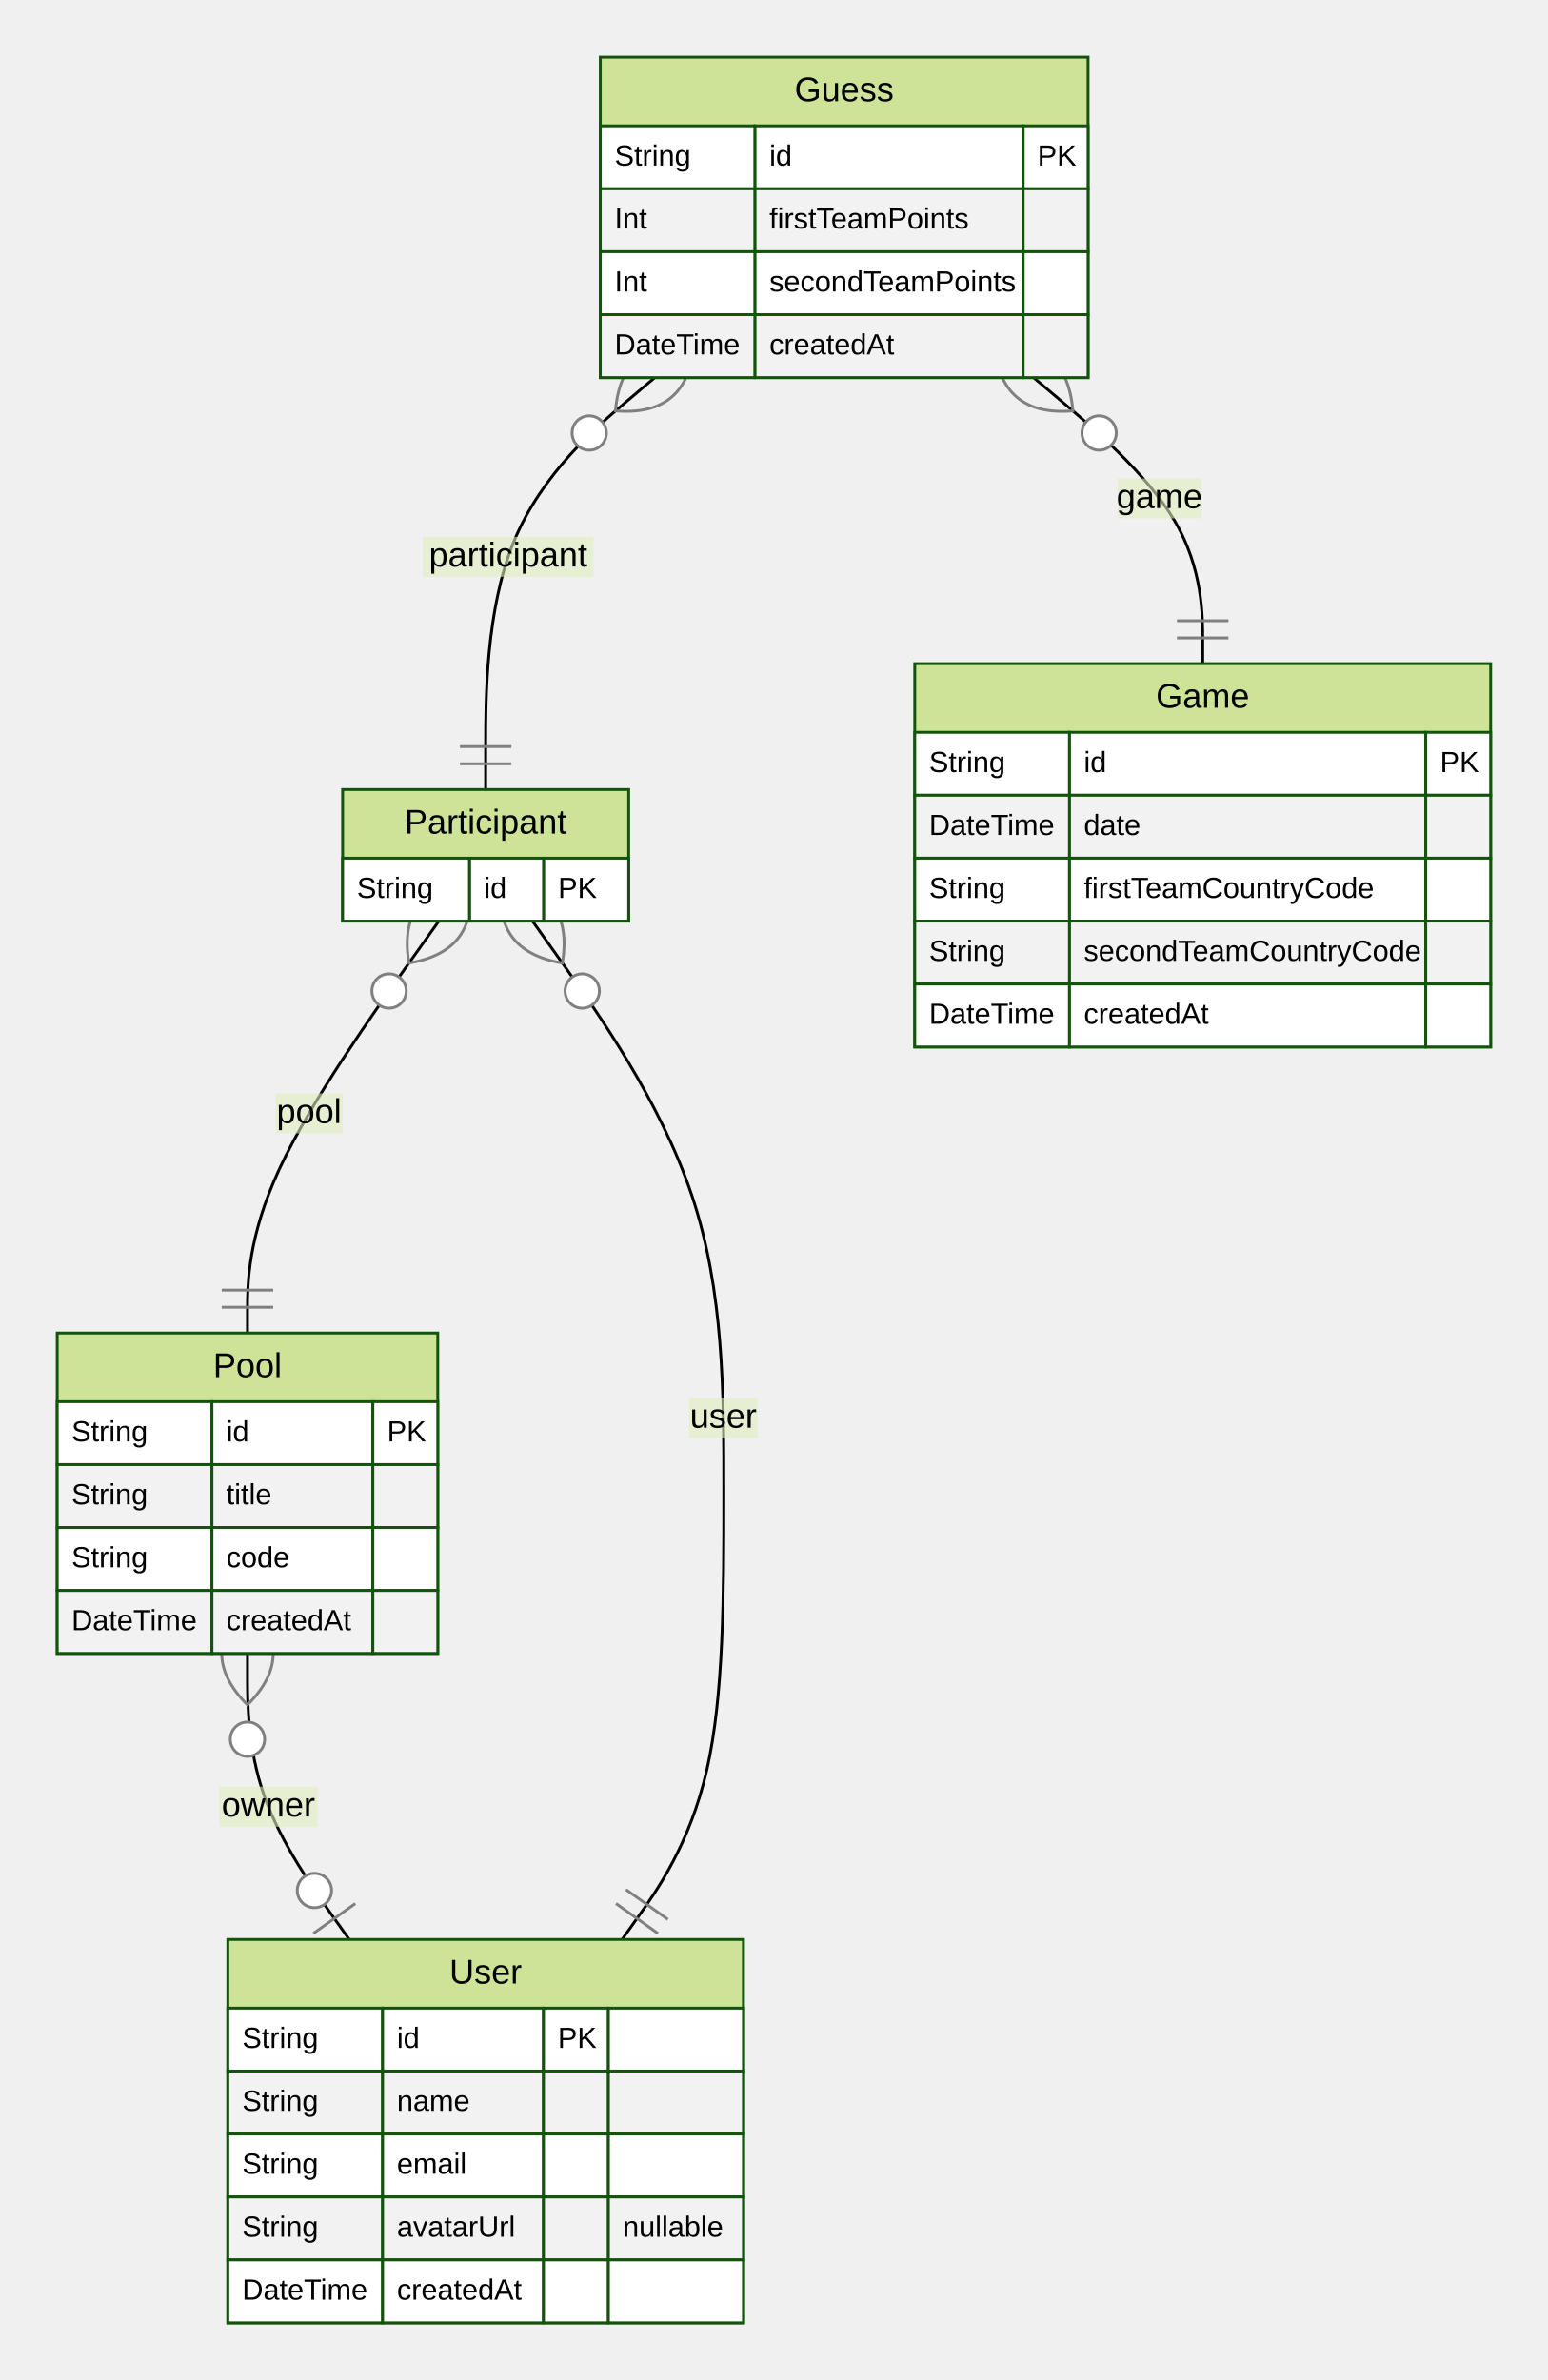
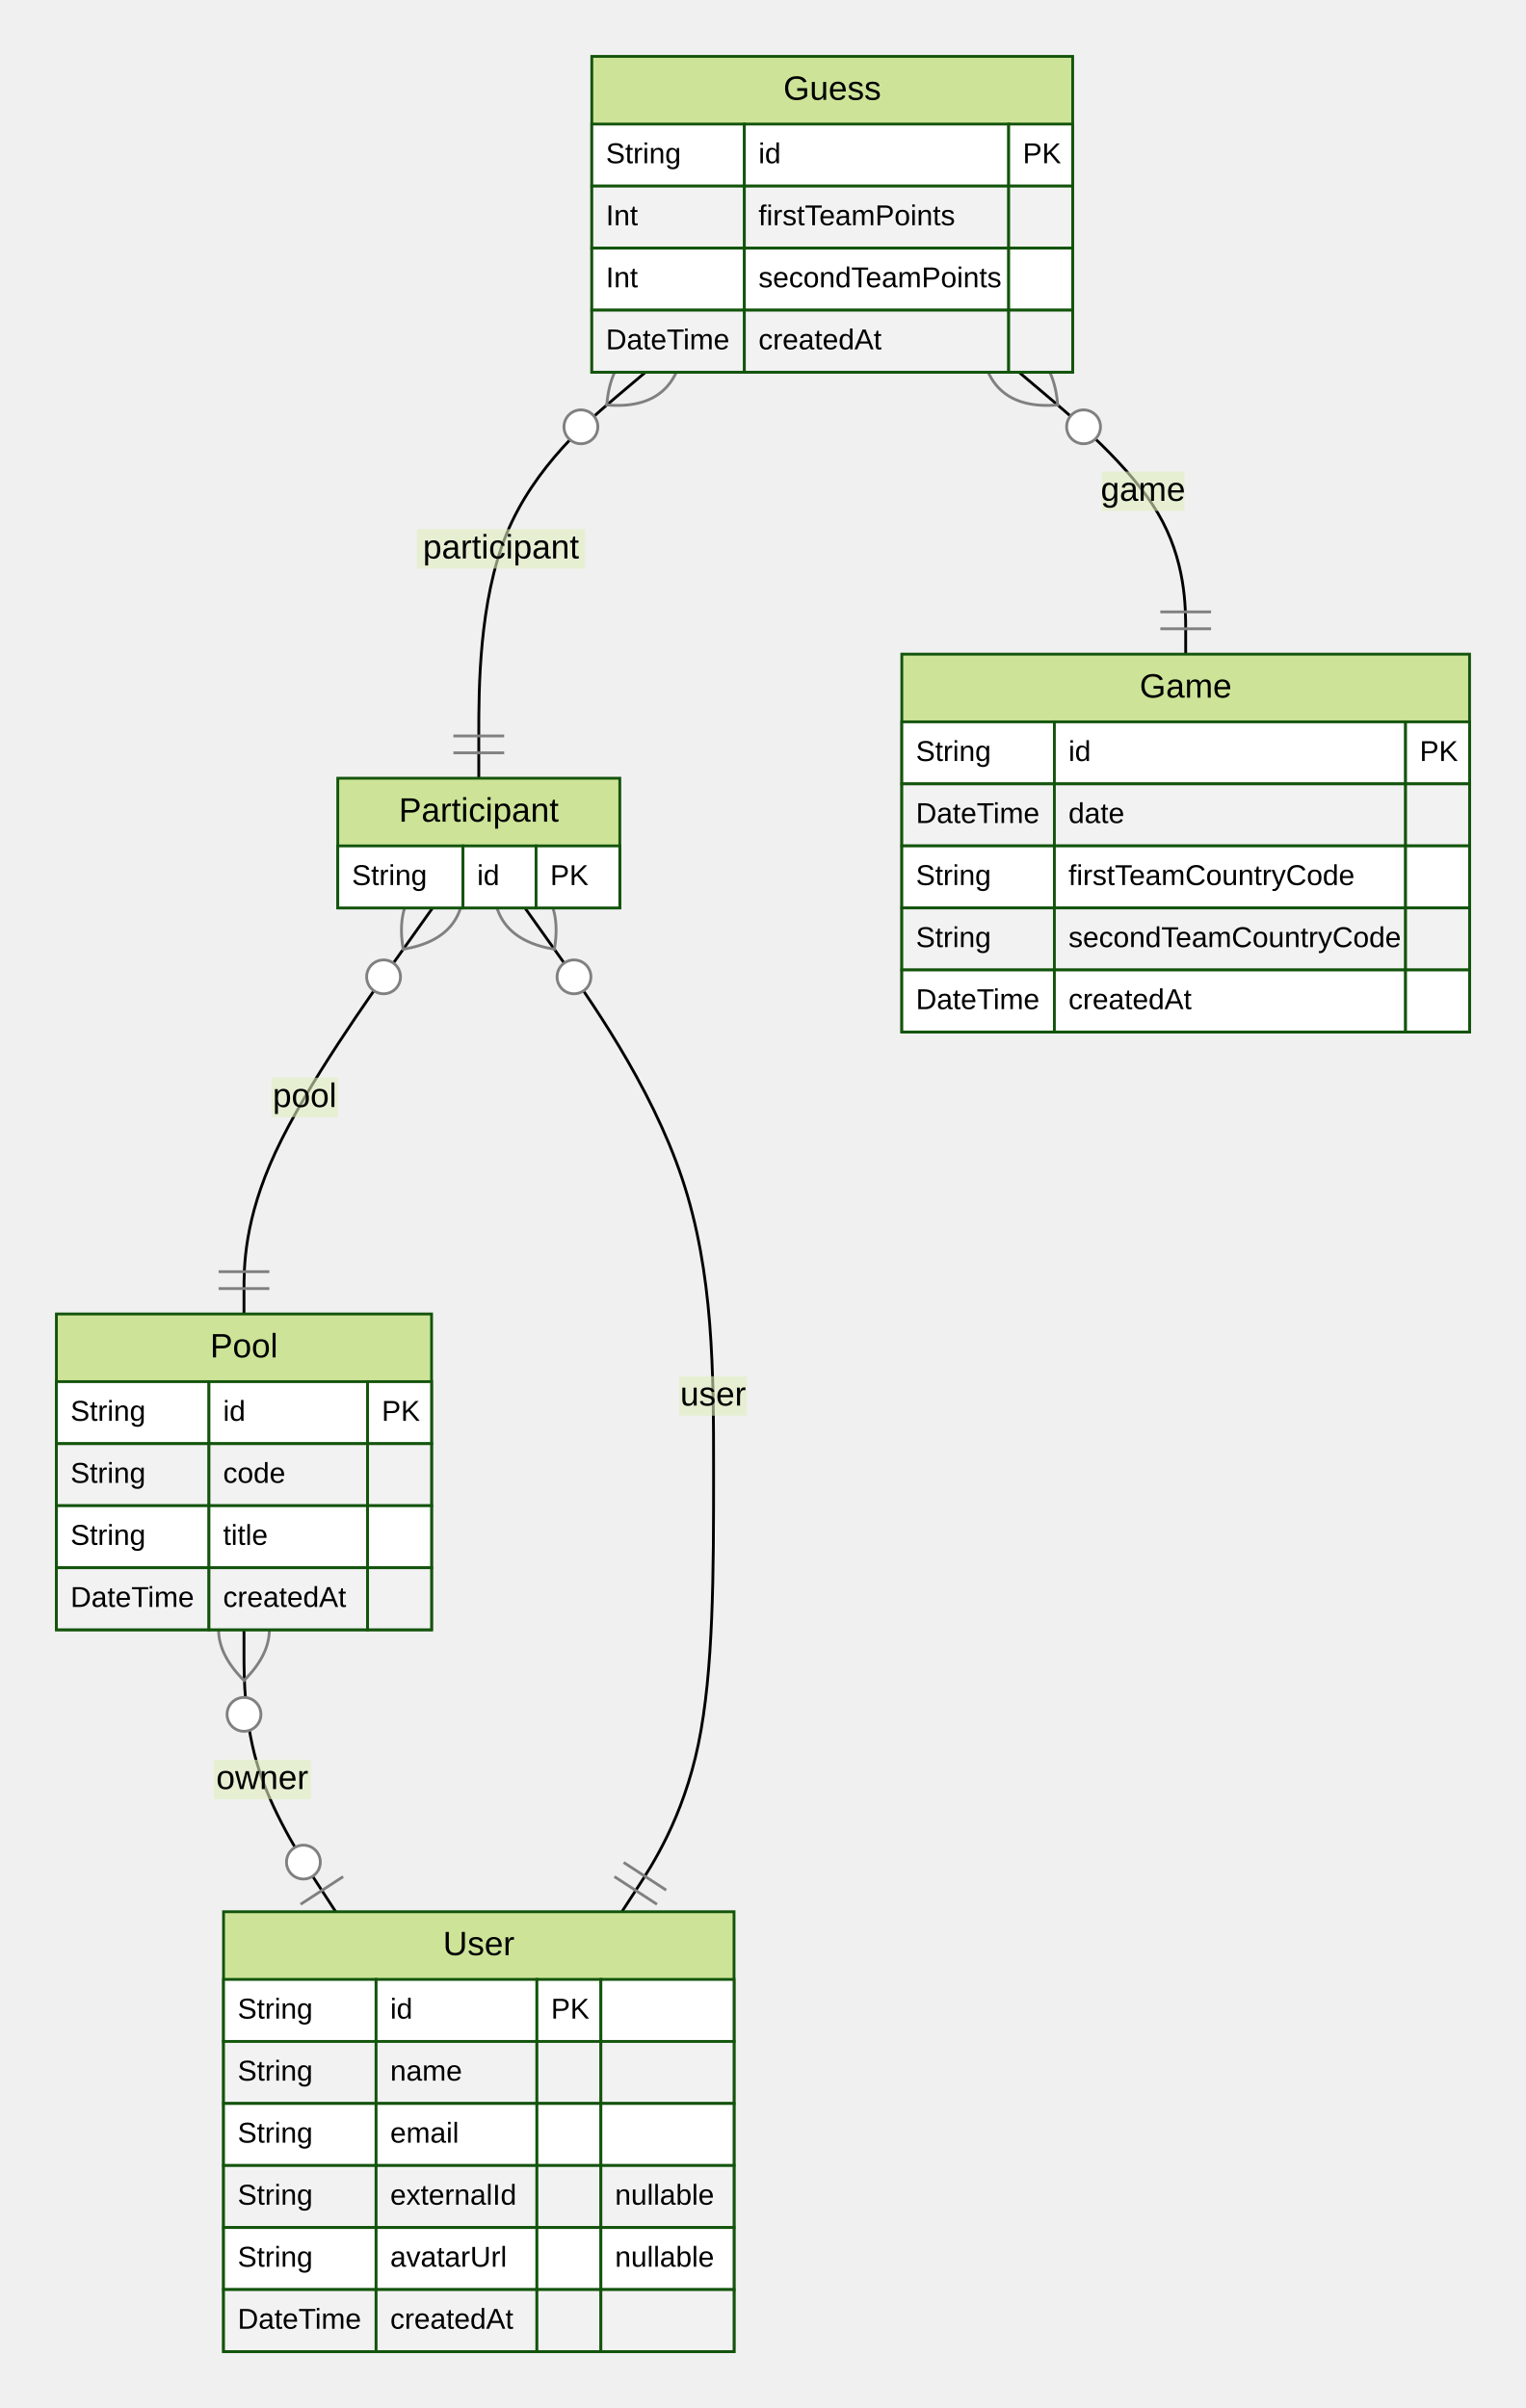
- <svg xmlns="http://www.w3.org/2000/svg" aria-labelledby="chart-title-mermaid-0 chart-desc-mermaid-0" role="img" viewBox="0 0 541.082 832" style="max-width: 541.082px; background-color: white;" width="100%" id="mermaid-0">
+ <svg xmlns="http://www.w3.org/2000/svg" aria-labelledby="chart-title-mermaid-0 chart-desc-mermaid-0" role="img" viewBox="0 0 541.082 854" style="max-width: 541.082px; background-color: white;" width="100%" id="mermaid-0">
  <style>#mermaid-0 {font-family:"trebuchet ms",verdana,arial,sans-serif;font-size:16px;fill:#000000;}#mermaid-0 .error-icon{fill:#552222;}#mermaid-0 .error-text{fill:#552222;stroke:#552222;}#mermaid-0 .edge-thickness-normal{stroke-width:2px;}#mermaid-0 .edge-thickness-thick{stroke-width:3.5px;}#mermaid-0 .edge-pattern-solid{stroke-dasharray:0;}#mermaid-0 .edge-pattern-dashed{stroke-dasharray:3;}#mermaid-0 .edge-pattern-dotted{stroke-dasharray:2;}#mermaid-0 .marker{fill:#000000;stroke:#000000;}#mermaid-0 .marker.cross{stroke:#000000;}#mermaid-0 svg{font-family:"trebuchet ms",verdana,arial,sans-serif;font-size:16px;}#mermaid-0 .entityBox{fill:#cde498;stroke:#13540c;}#mermaid-0 .attributeBoxOdd{fill:#ffffff;stroke:#13540c;}#mermaid-0 .attributeBoxEven{fill:#f2f2f2;stroke:#13540c;}#mermaid-0 .relationshipLabelBox{fill:hsl(78.158, 58.462%, 84.51%);opacity:0.7;background-color:hsl(78.158, 58.462%, 84.51%);}#mermaid-0 .relationshipLabelBox rect{opacity:0.5;}#mermaid-0 .relationshipLine{stroke:#000000;}#mermaid-0 :root{--mermaid-font-family:"trebuchet ms",verdana,arial,sans-serif;}</style>
  <g />
  <defs>
    <marker orient="auto" markerHeight="18" markerWidth="18" refY="9" refX="0" id="ONLY_ONE_START">
      <path d="M9,0 L9,18 M15,0 L15,18" fill="none" stroke="gray" />
    </marker>
  </defs>
  <defs>
    <marker orient="auto" markerHeight="18" markerWidth="18" refY="9" refX="18" id="ONLY_ONE_END">
      <path d="M3,0 L3,18 M9,0 L9,18" fill="none" stroke="gray" />
    </marker>
  </defs>
  <defs>
    <marker orient="auto" markerHeight="18" markerWidth="30" refY="9" refX="0" id="ZERO_OR_ONE_START">
      <circle r="6" cy="9" cx="21" fill="white" stroke="gray" />
      <path d="M9,0 L9,18" fill="none" stroke="gray" />
    </marker>
  </defs>
  <defs>
    <marker orient="auto" markerHeight="18" markerWidth="30" refY="9" refX="30" id="ZERO_OR_ONE_END">
      <circle r="6" cy="9" cx="9" fill="white" stroke="gray" />
      <path d="M21,0 L21,18" fill="none" stroke="gray" />
    </marker>
  </defs>
  <defs>
    <marker orient="auto" markerHeight="36" markerWidth="45" refY="18" refX="18" id="ONE_OR_MORE_START">
      <path d="M0,18 Q 18,0 36,18 Q 18,36 0,18 M42,9 L42,27" fill="none" stroke="gray" />
    </marker>
  </defs>
  <defs>
    <marker orient="auto" markerHeight="36" markerWidth="45" refY="18" refX="27" id="ONE_OR_MORE_END">
      <path d="M3,9 L3,27 M9,18 Q27,0 45,18 Q27,36 9,18" fill="none" stroke="gray" />
    </marker>
  </defs>
  <defs>
    <marker orient="auto" markerHeight="36" markerWidth="57" refY="18" refX="18" id="ZERO_OR_MORE_START">
      <circle r="6" cy="18" cx="48" fill="white" stroke="gray" />
      <path d="M0,18 Q18,0 36,18 Q18,36 0,18" fill="none" stroke="gray" />
    </marker>
  </defs>
  <defs>
    <marker orient="auto" markerHeight="36" markerWidth="57" refY="18" refX="39" id="ZERO_OR_MORE_END">
      <circle r="6" cy="18" cx="9" fill="white" stroke="gray" />
      <path d="M21,18 Q39,0 57,18 Q39,36 21,18" fill="none" stroke="gray" />
    </marker>
  </defs>
-   <path marker-start="url(#ZERO_OR_MORE_START)" marker-end="url(#ZERO_OR_ONE_END)" fill="none" stroke="gray" d="M86.513,578L86.513,586.333C86.513,594.667,86.513,611.333,92.443,628C98.373,644.667,110.233,661.333,116.163,669.667L122.093,678" class="er relationshipLine" />
-   <path marker-start="url(#ZERO_OR_MORE_START)" marker-end="url(#ONLY_ONE_END)" fill="none" stroke="gray" d="M186.137,322L197.285,337.667C208.433,353.333,230.73,384.667,241.878,418C253.026,451.333,253.026,486.667,253.026,522C253.026,557.333,253.026,592.667,247.096,618.667C241.167,644.667,229.307,661.333,223.377,669.667L217.447,678" class="er relationshipLine" />
+   <path marker-start="url(#ZERO_OR_MORE_START)" marker-end="url(#ZERO_OR_ONE_END)" fill="none" stroke="gray" d="M86.513,578L86.513,586.333C86.513,594.667,86.513,611.333,91.934,628C97.354,644.667,108.195,661.333,113.615,669.667L119.035,678" class="er relationshipLine" />
+   <path marker-start="url(#ZERO_OR_MORE_START)" marker-end="url(#ONLY_ONE_END)" fill="none" stroke="gray" d="M186.137,322L197.285,337.667C208.433,353.333,230.73,384.667,241.878,418C253.026,451.333,253.026,486.667,253.026,522C253.026,557.333,253.026,592.667,247.606,618.667C242.186,644.667,231.345,661.333,225.925,669.667L220.504,678" class="er relationshipLine" />
  <path marker-start="url(#ZERO_OR_MORE_START)" marker-end="url(#ONLY_ONE_END)" fill="none" stroke="gray" d="M153.403,322L142.255,337.667C131.106,353.333,108.81,384.667,97.662,408.667C86.513,432.667,86.513,449.333,86.513,457.667L86.513,466" class="er relationshipLine" />
  <path marker-start="url(#ZERO_OR_MORE_START)" marker-end="url(#ONLY_ONE_END)" fill="none" stroke="gray" d="M228.887,132L219.034,140.333C209.181,148.667,189.476,165.333,179.623,189.333C169.77,213.333,169.77,244.667,169.77,260.333L169.77,276" class="er relationshipLine" />
  <path marker-start="url(#ZERO_OR_MORE_START)" marker-end="url(#ONLY_ONE_END)" fill="none" stroke="gray" d="M361.309,132L371.162,140.333C381.015,148.667,400.72,165.333,410.573,182C420.426,198.667,420.426,215.333,420.426,223.667L420.426,232" class="er relationshipLine" />
  <g transform="translate(20,466 )" id="Pool">
    <rect height="112" width="133.026" y="0" x="0" stroke="gray" fill-opacity="100%" fill="honeydew" class="er entityBox" />
    <text transform="translate(66.51321,12)" style="font-family: &quot;trebuchet ms&quot;, verdana, arial, sans-serif;; font-size: 12px" text-anchor="middle" dominant-baseline="middle" y="0" x="0" id="entity-Pool" class="er entityLabel">Pool</text>
    <rect height="22" width="54.096" y="24" x="0" stroke="gray" fill-opacity="100%" fill="honeydew" class="er attributeBoxOdd" />
    <text transform="translate(5,35)" style="font-family: &quot;trebuchet ms&quot;, verdana, arial, sans-serif;; font-size: 10.2px" text-anchor="left" dominant-baseline="middle" y="0" x="0" id="entity-Pool-attr-1-type" class="er entityLabel">String</text>
    <rect height="22" width="56.243" y="24" x="54.096" stroke="gray" fill-opacity="100%" fill="honeydew" class="er attributeBoxOdd" />
    <text transform="translate(59.09555,35)" style="font-family: &quot;trebuchet ms&quot;, verdana, arial, sans-serif;; font-size: 10.2px" text-anchor="left" dominant-baseline="middle" y="0" x="0" id="entity-Pool-attr-1-name" class="er entityLabel">id</text>
    <rect height="22" width="22.688" y="24" x="110.339" stroke="gray" fill-opacity="100%" fill="honeydew" class="er attributeBoxOdd" />
    <text transform="translate(115.3387,35)" style="font-family: &quot;trebuchet ms&quot;, verdana, arial, sans-serif;; font-size: 10.2px" text-anchor="left" dominant-baseline="middle" y="0" x="0" id="entity-Pool-attr-1-key" class="er entityLabel">PK</text>
    <rect height="22" width="54.096" y="46" x="0" stroke="gray" fill-opacity="100%" fill="honeydew" class="er attributeBoxEven" />
    <text transform="translate(5,57)" style="font-family: &quot;trebuchet ms&quot;, verdana, arial, sans-serif;; font-size: 10.2px" text-anchor="left" dominant-baseline="middle" y="0" x="0" id="entity-Pool-attr-2-type" class="er entityLabel">String</text>
    <rect height="22" width="56.243" y="46" x="54.096" stroke="gray" fill-opacity="100%" fill="honeydew" class="er attributeBoxEven" />
-     <text transform="translate(59.09555,57)" style="font-family: &quot;trebuchet ms&quot;, verdana, arial, sans-serif;; font-size: 10.2px" text-anchor="left" dominant-baseline="middle" y="0" x="0" id="entity-Pool-attr-2-name" class="er entityLabel">title</text>
+     <text transform="translate(59.09555,57)" style="font-family: &quot;trebuchet ms&quot;, verdana, arial, sans-serif;; font-size: 10.2px" text-anchor="left" dominant-baseline="middle" y="0" x="0" id="entity-Pool-attr-2-name" class="er entityLabel">code</text>
    <rect height="22" width="22.688" y="46" x="110.339" stroke="gray" fill-opacity="100%" fill="honeydew" class="er attributeBoxEven" />
    <text transform="translate(115.3387,57)" style="font-family: &quot;trebuchet ms&quot;, verdana, arial, sans-serif;; font-size: 10.2px" text-anchor="left" dominant-baseline="middle" y="0" x="0" id="entity-Pool-attr-2-key" class="er entityLabel" />
    <rect height="22" width="54.096" y="68" x="0" stroke="gray" fill-opacity="100%" fill="honeydew" class="er attributeBoxOdd" />
    <text transform="translate(5,79)" style="font-family: &quot;trebuchet ms&quot;, verdana, arial, sans-serif;; font-size: 10.2px" text-anchor="left" dominant-baseline="middle" y="0" x="0" id="entity-Pool-attr-3-type" class="er entityLabel">String</text>
    <rect height="22" width="56.243" y="68" x="54.096" stroke="gray" fill-opacity="100%" fill="honeydew" class="er attributeBoxOdd" />
-     <text transform="translate(59.09555,79)" style="font-family: &quot;trebuchet ms&quot;, verdana, arial, sans-serif;; font-size: 10.2px" text-anchor="left" dominant-baseline="middle" y="0" x="0" id="entity-Pool-attr-3-name" class="er entityLabel">code</text>
+     <text transform="translate(59.09555,79)" style="font-family: &quot;trebuchet ms&quot;, verdana, arial, sans-serif;; font-size: 10.2px" text-anchor="left" dominant-baseline="middle" y="0" x="0" id="entity-Pool-attr-3-name" class="er entityLabel">title</text>
    <rect height="22" width="22.688" y="68" x="110.339" stroke="gray" fill-opacity="100%" fill="honeydew" class="er attributeBoxOdd" />
    <text transform="translate(115.3387,79)" style="font-family: &quot;trebuchet ms&quot;, verdana, arial, sans-serif;; font-size: 10.2px" text-anchor="left" dominant-baseline="middle" y="0" x="0" id="entity-Pool-attr-3-key" class="er entityLabel" />
    <rect height="22" width="54.096" y="90" x="0" stroke="gray" fill-opacity="100%" fill="honeydew" class="er attributeBoxEven" />
    <text transform="translate(5,101)" style="font-family: &quot;trebuchet ms&quot;, verdana, arial, sans-serif;; font-size: 10.2px" text-anchor="left" dominant-baseline="middle" y="0" x="0" id="entity-Pool-attr-4-type" class="er entityLabel">DateTime</text>
    <rect height="22" width="56.243" y="90" x="54.096" stroke="gray" fill-opacity="100%" fill="honeydew" class="er attributeBoxEven" />
    <text transform="translate(59.09555,101)" style="font-family: &quot;trebuchet ms&quot;, verdana, arial, sans-serif;; font-size: 10.2px" text-anchor="left" dominant-baseline="middle" y="0" x="0" id="entity-Pool-attr-4-name" class="er entityLabel">createdAt</text>
    <rect height="22" width="22.688" y="90" x="110.339" stroke="gray" fill-opacity="100%" fill="honeydew" class="er attributeBoxEven" />
    <text transform="translate(115.3387,101)" style="font-family: &quot;trebuchet ms&quot;, verdana, arial, sans-serif;; font-size: 10.2px" text-anchor="left" dominant-baseline="middle" y="0" x="0" id="entity-Pool-attr-4-key" class="er entityLabel" />
  </g>
  <g transform="translate(119.7698,276 )" id="Participant">
    <rect height="46" width="100" y="0" x="0" stroke="gray" fill-opacity="100%" fill="honeydew" class="er entityBox" />
    <text transform="translate(50,12)" style="font-family: &quot;trebuchet ms&quot;, verdana, arial, sans-serif;; font-size: 12px" text-anchor="middle" dominant-baseline="middle" y="0" x="0" id="entity-Participant" class="er entityLabel">Participant</text>
    <rect height="22" width="44.399" y="24" x="0" stroke="gray" fill-opacity="100%" fill="honeydew" class="er attributeBoxOdd" />
    <text transform="translate(5,35)" style="font-family: &quot;trebuchet ms&quot;, verdana, arial, sans-serif;; font-size: 10.2px" text-anchor="left" dominant-baseline="middle" y="0" x="0" id="entity-Participant-attr-1-type" class="er entityLabel">String</text>
    <rect height="22" width="25.911" y="24" x="44.399" stroke="gray" fill-opacity="100%" fill="honeydew" class="er attributeBoxOdd" />
    <text transform="translate(49.39862,35)" style="font-family: &quot;trebuchet ms&quot;, verdana, arial, sans-serif;; font-size: 10.2px" text-anchor="left" dominant-baseline="middle" y="0" x="0" id="entity-Participant-attr-1-name" class="er entityLabel">id</text>
    <rect height="22" width="29.69" y="24" x="70.31" stroke="gray" fill-opacity="100%" fill="honeydew" class="er attributeBoxOdd" />
    <text transform="translate(75.30976,35)" style="font-family: &quot;trebuchet ms&quot;, verdana, arial, sans-serif;; font-size: 10.2px" text-anchor="left" dominant-baseline="middle" y="0" x="0" id="entity-Participant-attr-1-key" class="er entityLabel">PK</text>
  </g>
-   <g transform="translate(79.65034,678 )" id="User">
-     <rect height="134" width="180.239" y="0" x="0" stroke="gray" fill-opacity="100%" fill="honeydew" class="er entityBox" />
-     <text transform="translate(90.11948,12)" style="font-family: &quot;trebuchet ms&quot;, verdana, arial, sans-serif;; font-size: 12px" text-anchor="middle" dominant-baseline="middle" y="0" x="0" id="entity-User" class="er entityLabel">User</text>
+   <g transform="translate(79.25991,678 )" id="User">
+     <rect height="156" width="181.02" y="0" x="0" stroke="gray" fill-opacity="100%" fill="honeydew" class="er entityBox" />
+     <text transform="translate(90.50991,12)" style="font-family: &quot;trebuchet ms&quot;, verdana, arial, sans-serif;; font-size: 12px" text-anchor="middle" dominant-baseline="middle" y="0" x="0" id="entity-User" class="er entityLabel">User</text>
    <rect height="22" width="54.096" y="24" x="0" stroke="gray" fill-opacity="100%" fill="honeydew" class="er attributeBoxOdd" />
    <text transform="translate(5,35)" style="font-family: &quot;trebuchet ms&quot;, verdana, arial, sans-serif;; font-size: 10.2px" text-anchor="left" dominant-baseline="middle" y="0" x="0" id="entity-User-attr-1-type" class="er entityLabel">String</text>
-     <rect height="22" width="56.243" y="24" x="54.096" stroke="gray" fill-opacity="100%" fill="honeydew" class="er attributeBoxOdd" />
+     <rect height="22" width="57.024" y="24" x="54.096" stroke="gray" fill-opacity="100%" fill="honeydew" class="er attributeBoxOdd" />
    <text transform="translate(59.09555,35)" style="font-family: &quot;trebuchet ms&quot;, verdana, arial, sans-serif;; font-size: 10.2px" text-anchor="left" dominant-baseline="middle" y="0" x="0" id="entity-User-attr-1-name" class="er entityLabel">id</text>
-     <rect height="22" width="22.688" y="24" x="110.339" stroke="gray" fill-opacity="100%" fill="honeydew" class="er attributeBoxOdd" />
-     <text transform="translate(115.3387,35)" style="font-family: &quot;trebuchet ms&quot;, verdana, arial, sans-serif;; font-size: 10.2px" text-anchor="left" dominant-baseline="middle" y="0" x="0" id="entity-User-attr-1-key" class="er entityLabel">PK</text>
-     <rect height="22" width="47.213" y="24" x="133.026" stroke="gray" fill-opacity="100%" fill="honeydew" class="er attributeBoxOdd" />
-     <text transform="translate(138.0264,35)" style="font-family: &quot;trebuchet ms&quot;, verdana, arial, sans-serif;; font-size: 10.2px" text-anchor="left" dominant-baseline="middle" y="0" x="0" id="entity-User-attr-1-comment" class="er entityLabel" />
+     <rect height="22" width="22.688" y="24" x="111.12" stroke="gray" fill-opacity="100%" fill="honeydew" class="er attributeBoxOdd" />
+     <text transform="translate(116.1196,35)" style="font-family: &quot;trebuchet ms&quot;, verdana, arial, sans-serif;; font-size: 10.2px" text-anchor="left" dominant-baseline="middle" y="0" x="0" id="entity-User-attr-1-key" class="er entityLabel">PK</text>
+     <rect height="22" width="47.213" y="24" x="133.807" stroke="gray" fill-opacity="100%" fill="honeydew" class="er attributeBoxOdd" />
+     <text transform="translate(138.8073,35)" style="font-family: &quot;trebuchet ms&quot;, verdana, arial, sans-serif;; font-size: 10.2px" text-anchor="left" dominant-baseline="middle" y="0" x="0" id="entity-User-attr-1-comment" class="er entityLabel" />
    <rect height="22" width="54.096" y="46" x="0" stroke="gray" fill-opacity="100%" fill="honeydew" class="er attributeBoxEven" />
    <text transform="translate(5,57)" style="font-family: &quot;trebuchet ms&quot;, verdana, arial, sans-serif;; font-size: 10.2px" text-anchor="left" dominant-baseline="middle" y="0" x="0" id="entity-User-attr-2-type" class="er entityLabel">String</text>
-     <rect height="22" width="56.243" y="46" x="54.096" stroke="gray" fill-opacity="100%" fill="honeydew" class="er attributeBoxEven" />
+     <rect height="22" width="57.024" y="46" x="54.096" stroke="gray" fill-opacity="100%" fill="honeydew" class="er attributeBoxEven" />
    <text transform="translate(59.09555,57)" style="font-family: &quot;trebuchet ms&quot;, verdana, arial, sans-serif;; font-size: 10.2px" text-anchor="left" dominant-baseline="middle" y="0" x="0" id="entity-User-attr-2-name" class="er entityLabel">name</text>
-     <rect height="22" width="22.688" y="46" x="110.339" stroke="gray" fill-opacity="100%" fill="honeydew" class="er attributeBoxEven" />
-     <text transform="translate(115.3387,57)" style="font-family: &quot;trebuchet ms&quot;, verdana, arial, sans-serif;; font-size: 10.2px" text-anchor="left" dominant-baseline="middle" y="0" x="0" id="entity-User-attr-2-key" class="er entityLabel" />
-     <rect height="22" width="47.213" y="46" x="133.026" stroke="gray" fill-opacity="100%" fill="honeydew" class="er attributeBoxEven" />
-     <text transform="translate(138.0264,57)" style="font-family: &quot;trebuchet ms&quot;, verdana, arial, sans-serif;; font-size: 10.2px" text-anchor="left" dominant-baseline="middle" y="0" x="0" id="entity-User-attr-2-comment" class="er entityLabel" />
+     <rect height="22" width="22.688" y="46" x="111.12" stroke="gray" fill-opacity="100%" fill="honeydew" class="er attributeBoxEven" />
+     <text transform="translate(116.1196,57)" style="font-family: &quot;trebuchet ms&quot;, verdana, arial, sans-serif;; font-size: 10.2px" text-anchor="left" dominant-baseline="middle" y="0" x="0" id="entity-User-attr-2-key" class="er entityLabel" />
+     <rect height="22" width="47.213" y="46" x="133.807" stroke="gray" fill-opacity="100%" fill="honeydew" class="er attributeBoxEven" />
+     <text transform="translate(138.8073,57)" style="font-family: &quot;trebuchet ms&quot;, verdana, arial, sans-serif;; font-size: 10.2px" text-anchor="left" dominant-baseline="middle" y="0" x="0" id="entity-User-attr-2-comment" class="er entityLabel" />
    <rect height="22" width="54.096" y="68" x="0" stroke="gray" fill-opacity="100%" fill="honeydew" class="er attributeBoxOdd" />
    <text transform="translate(5,79)" style="font-family: &quot;trebuchet ms&quot;, verdana, arial, sans-serif;; font-size: 10.2px" text-anchor="left" dominant-baseline="middle" y="0" x="0" id="entity-User-attr-3-type" class="er entityLabel">String</text>
-     <rect height="22" width="56.243" y="68" x="54.096" stroke="gray" fill-opacity="100%" fill="honeydew" class="er attributeBoxOdd" />
+     <rect height="22" width="57.024" y="68" x="54.096" stroke="gray" fill-opacity="100%" fill="honeydew" class="er attributeBoxOdd" />
    <text transform="translate(59.09555,79)" style="font-family: &quot;trebuchet ms&quot;, verdana, arial, sans-serif;; font-size: 10.2px" text-anchor="left" dominant-baseline="middle" y="0" x="0" id="entity-User-attr-3-name" class="er entityLabel">email</text>
-     <rect height="22" width="22.688" y="68" x="110.339" stroke="gray" fill-opacity="100%" fill="honeydew" class="er attributeBoxOdd" />
-     <text transform="translate(115.3387,79)" style="font-family: &quot;trebuchet ms&quot;, verdana, arial, sans-serif;; font-size: 10.2px" text-anchor="left" dominant-baseline="middle" y="0" x="0" id="entity-User-attr-3-key" class="er entityLabel" />
-     <rect height="22" width="47.213" y="68" x="133.026" stroke="gray" fill-opacity="100%" fill="honeydew" class="er attributeBoxOdd" />
-     <text transform="translate(138.0264,79)" style="font-family: &quot;trebuchet ms&quot;, verdana, arial, sans-serif;; font-size: 10.2px" text-anchor="left" dominant-baseline="middle" y="0" x="0" id="entity-User-attr-3-comment" class="er entityLabel" />
+     <rect height="22" width="22.688" y="68" x="111.12" stroke="gray" fill-opacity="100%" fill="honeydew" class="er attributeBoxOdd" />
+     <text transform="translate(116.1196,79)" style="font-family: &quot;trebuchet ms&quot;, verdana, arial, sans-serif;; font-size: 10.2px" text-anchor="left" dominant-baseline="middle" y="0" x="0" id="entity-User-attr-3-key" class="er entityLabel" />
+     <rect height="22" width="47.213" y="68" x="133.807" stroke="gray" fill-opacity="100%" fill="honeydew" class="er attributeBoxOdd" />
+     <text transform="translate(138.8073,79)" style="font-family: &quot;trebuchet ms&quot;, verdana, arial, sans-serif;; font-size: 10.2px" text-anchor="left" dominant-baseline="middle" y="0" x="0" id="entity-User-attr-3-comment" class="er entityLabel" />
    <rect height="22" width="54.096" y="90" x="0" stroke="gray" fill-opacity="100%" fill="honeydew" class="er attributeBoxEven" />
    <text transform="translate(5,101)" style="font-family: &quot;trebuchet ms&quot;, verdana, arial, sans-serif;; font-size: 10.2px" text-anchor="left" dominant-baseline="middle" y="0" x="0" id="entity-User-attr-4-type" class="er entityLabel">String</text>
-     <rect height="22" width="56.243" y="90" x="54.096" stroke="gray" fill-opacity="100%" fill="honeydew" class="er attributeBoxEven" />
-     <text transform="translate(59.09555,101)" style="font-family: &quot;trebuchet ms&quot;, verdana, arial, sans-serif;; font-size: 10.2px" text-anchor="left" dominant-baseline="middle" y="0" x="0" id="entity-User-attr-4-name" class="er entityLabel">avatarUrl</text>
-     <rect height="22" width="22.688" y="90" x="110.339" stroke="gray" fill-opacity="100%" fill="honeydew" class="er attributeBoxEven" />
-     <text transform="translate(115.3387,101)" style="font-family: &quot;trebuchet ms&quot;, verdana, arial, sans-serif;; font-size: 10.2px" text-anchor="left" dominant-baseline="middle" y="0" x="0" id="entity-User-attr-4-key" class="er entityLabel" />
-     <rect height="22" width="47.213" y="90" x="133.026" stroke="gray" fill-opacity="100%" fill="honeydew" class="er attributeBoxEven" />
-     <text transform="translate(138.0264,101)" style="font-family: &quot;trebuchet ms&quot;, verdana, arial, sans-serif;; font-size: 10.2px" text-anchor="left" dominant-baseline="middle" y="0" x="0" id="entity-User-attr-4-comment" class="er entityLabel">nullable</text>
+     <rect height="22" width="57.024" y="90" x="54.096" stroke="gray" fill-opacity="100%" fill="honeydew" class="er attributeBoxEven" />
+     <text transform="translate(59.09555,101)" style="font-family: &quot;trebuchet ms&quot;, verdana, arial, sans-serif;; font-size: 10.2px" text-anchor="left" dominant-baseline="middle" y="0" x="0" id="entity-User-attr-4-name" class="er entityLabel">externalId</text>
+     <rect height="22" width="22.688" y="90" x="111.12" stroke="gray" fill-opacity="100%" fill="honeydew" class="er attributeBoxEven" />
+     <text transform="translate(116.1196,101)" style="font-family: &quot;trebuchet ms&quot;, verdana, arial, sans-serif;; font-size: 10.2px" text-anchor="left" dominant-baseline="middle" y="0" x="0" id="entity-User-attr-4-key" class="er entityLabel" />
+     <rect height="22" width="47.213" y="90" x="133.807" stroke="gray" fill-opacity="100%" fill="honeydew" class="er attributeBoxEven" />
+     <text transform="translate(138.8073,101)" style="font-family: &quot;trebuchet ms&quot;, verdana, arial, sans-serif;; font-size: 10.2px" text-anchor="left" dominant-baseline="middle" y="0" x="0" id="entity-User-attr-4-comment" class="er entityLabel">nullable</text>
    <rect height="22" width="54.096" y="112" x="0" stroke="gray" fill-opacity="100%" fill="honeydew" class="er attributeBoxOdd" />
-     <text transform="translate(5,123)" style="font-family: &quot;trebuchet ms&quot;, verdana, arial, sans-serif;; font-size: 10.2px" text-anchor="left" dominant-baseline="middle" y="0" x="0" id="entity-User-attr-5-type" class="er entityLabel">DateTime</text>
-     <rect height="22" width="56.243" y="112" x="54.096" stroke="gray" fill-opacity="100%" fill="honeydew" class="er attributeBoxOdd" />
-     <text transform="translate(59.09555,123)" style="font-family: &quot;trebuchet ms&quot;, verdana, arial, sans-serif;; font-size: 10.2px" text-anchor="left" dominant-baseline="middle" y="0" x="0" id="entity-User-attr-5-name" class="er entityLabel">createdAt</text>
-     <rect height="22" width="22.688" y="112" x="110.339" stroke="gray" fill-opacity="100%" fill="honeydew" class="er attributeBoxOdd" />
-     <text transform="translate(115.3387,123)" style="font-family: &quot;trebuchet ms&quot;, verdana, arial, sans-serif;; font-size: 10.2px" text-anchor="left" dominant-baseline="middle" y="0" x="0" id="entity-User-attr-5-key" class="er entityLabel" />
-     <rect height="22" width="47.213" y="112" x="133.026" stroke="gray" fill-opacity="100%" fill="honeydew" class="er attributeBoxOdd" />
-     <text transform="translate(138.0264,123)" style="font-family: &quot;trebuchet ms&quot;, verdana, arial, sans-serif;; font-size: 10.2px" text-anchor="left" dominant-baseline="middle" y="0" x="0" id="entity-User-attr-5-comment" class="er entityLabel" />
+     <text transform="translate(5,123)" style="font-family: &quot;trebuchet ms&quot;, verdana, arial, sans-serif;; font-size: 10.2px" text-anchor="left" dominant-baseline="middle" y="0" x="0" id="entity-User-attr-5-type" class="er entityLabel">String</text>
+     <rect height="22" width="57.024" y="112" x="54.096" stroke="gray" fill-opacity="100%" fill="honeydew" class="er attributeBoxOdd" />
+     <text transform="translate(59.09555,123)" style="font-family: &quot;trebuchet ms&quot;, verdana, arial, sans-serif;; font-size: 10.2px" text-anchor="left" dominant-baseline="middle" y="0" x="0" id="entity-User-attr-5-name" class="er entityLabel">avatarUrl</text>
+     <rect height="22" width="22.688" y="112" x="111.12" stroke="gray" fill-opacity="100%" fill="honeydew" class="er attributeBoxOdd" />
+     <text transform="translate(116.1196,123)" style="font-family: &quot;trebuchet ms&quot;, verdana, arial, sans-serif;; font-size: 10.2px" text-anchor="left" dominant-baseline="middle" y="0" x="0" id="entity-User-attr-5-key" class="er entityLabel" />
+     <rect height="22" width="47.213" y="112" x="133.807" stroke="gray" fill-opacity="100%" fill="honeydew" class="er attributeBoxOdd" />
+     <text transform="translate(138.8073,123)" style="font-family: &quot;trebuchet ms&quot;, verdana, arial, sans-serif;; font-size: 10.2px" text-anchor="left" dominant-baseline="middle" y="0" x="0" id="entity-User-attr-5-comment" class="er entityLabel">nullable</text>
+     <rect height="22" width="54.096" y="134" x="0" stroke="gray" fill-opacity="100%" fill="honeydew" class="er attributeBoxEven" />
+     <text transform="translate(5,145)" style="font-family: &quot;trebuchet ms&quot;, verdana, arial, sans-serif;; font-size: 10.2px" text-anchor="left" dominant-baseline="middle" y="0" x="0" id="entity-User-attr-6-type" class="er entityLabel">DateTime</text>
+     <rect height="22" width="57.024" y="134" x="54.096" stroke="gray" fill-opacity="100%" fill="honeydew" class="er attributeBoxEven" />
+     <text transform="translate(59.09555,145)" style="font-family: &quot;trebuchet ms&quot;, verdana, arial, sans-serif;; font-size: 10.2px" text-anchor="left" dominant-baseline="middle" y="0" x="0" id="entity-User-attr-6-name" class="er entityLabel">createdAt</text>
+     <rect height="22" width="22.688" y="134" x="111.12" stroke="gray" fill-opacity="100%" fill="honeydew" class="er attributeBoxEven" />
+     <text transform="translate(116.1196,145)" style="font-family: &quot;trebuchet ms&quot;, verdana, arial, sans-serif;; font-size: 10.2px" text-anchor="left" dominant-baseline="middle" y="0" x="0" id="entity-User-attr-6-key" class="er entityLabel" />
+     <rect height="22" width="47.213" y="134" x="133.807" stroke="gray" fill-opacity="100%" fill="honeydew" class="er attributeBoxEven" />
+     <text transform="translate(138.8073,145)" style="font-family: &quot;trebuchet ms&quot;, verdana, arial, sans-serif;; font-size: 10.2px" text-anchor="left" dominant-baseline="middle" y="0" x="0" id="entity-User-attr-6-comment" class="er entityLabel" />
  </g>
  <g transform="translate(319.7698,232 )" id="Game">
    <rect height="134" width="201.312" y="0" x="0" stroke="gray" fill-opacity="100%" fill="honeydew" class="er entityBox" />
    <text transform="translate(100.6562,12)" style="font-family: &quot;trebuchet ms&quot;, verdana, arial, sans-serif;; font-size: 12px" text-anchor="middle" dominant-baseline="middle" y="0" x="0" id="entity-Game" class="er entityLabel">Game</text>
    <rect height="22" width="54.096" y="24" x="0" stroke="gray" fill-opacity="100%" fill="honeydew" class="er attributeBoxOdd" />
    <text transform="translate(5,35)" style="font-family: &quot;trebuchet ms&quot;, verdana, arial, sans-serif;; font-size: 10.2px" text-anchor="left" dominant-baseline="middle" y="0" x="0" id="entity-Game-attr-1-type" class="er entityLabel">String</text>
    <rect height="22" width="124.529" y="24" x="54.096" stroke="gray" fill-opacity="100%" fill="honeydew" class="er attributeBoxOdd" />
    <text transform="translate(59.09555,35)" style="font-family: &quot;trebuchet ms&quot;, verdana, arial, sans-serif;; font-size: 10.2px" text-anchor="left" dominant-baseline="middle" y="0" x="0" id="entity-Game-attr-1-name" class="er entityLabel">id</text>
    <rect height="22" width="22.688" y="24" x="178.625" stroke="gray" fill-opacity="100%" fill="honeydew" class="er attributeBoxOdd" />
    <text transform="translate(183.6248,35)" style="font-family: &quot;trebuchet ms&quot;, verdana, arial, sans-serif;; font-size: 10.2px" text-anchor="left" dominant-baseline="middle" y="0" x="0" id="entity-Game-attr-1-key" class="er entityLabel">PK</text>
    <rect height="22" width="54.096" y="46" x="0" stroke="gray" fill-opacity="100%" fill="honeydew" class="er attributeBoxEven" />
    <text transform="translate(5,57)" style="font-family: &quot;trebuchet ms&quot;, verdana, arial, sans-serif;; font-size: 10.2px" text-anchor="left" dominant-baseline="middle" y="0" x="0" id="entity-Game-attr-2-type" class="er entityLabel">DateTime</text>
    <rect height="22" width="124.529" y="46" x="54.096" stroke="gray" fill-opacity="100%" fill="honeydew" class="er attributeBoxEven" />
    <text transform="translate(59.09555,57)" style="font-family: &quot;trebuchet ms&quot;, verdana, arial, sans-serif;; font-size: 10.2px" text-anchor="left" dominant-baseline="middle" y="0" x="0" id="entity-Game-attr-2-name" class="er entityLabel">date</text>
    <rect height="22" width="22.688" y="46" x="178.625" stroke="gray" fill-opacity="100%" fill="honeydew" class="er attributeBoxEven" />
    <text transform="translate(183.6248,57)" style="font-family: &quot;trebuchet ms&quot;, verdana, arial, sans-serif;; font-size: 10.2px" text-anchor="left" dominant-baseline="middle" y="0" x="0" id="entity-Game-attr-2-key" class="er entityLabel" />
    <rect height="22" width="54.096" y="68" x="0" stroke="gray" fill-opacity="100%" fill="honeydew" class="er attributeBoxOdd" />
    <text transform="translate(5,79)" style="font-family: &quot;trebuchet ms&quot;, verdana, arial, sans-serif;; font-size: 10.2px" text-anchor="left" dominant-baseline="middle" y="0" x="0" id="entity-Game-attr-3-type" class="er entityLabel">String</text>
    <rect height="22" width="124.529" y="68" x="54.096" stroke="gray" fill-opacity="100%" fill="honeydew" class="er attributeBoxOdd" />
    <text transform="translate(59.09555,79)" style="font-family: &quot;trebuchet ms&quot;, verdana, arial, sans-serif;; font-size: 10.2px" text-anchor="left" dominant-baseline="middle" y="0" x="0" id="entity-Game-attr-3-name" class="er entityLabel">firstTeamCountryCode</text>
    <rect height="22" width="22.688" y="68" x="178.625" stroke="gray" fill-opacity="100%" fill="honeydew" class="er attributeBoxOdd" />
    <text transform="translate(183.6248,79)" style="font-family: &quot;trebuchet ms&quot;, verdana, arial, sans-serif;; font-size: 10.2px" text-anchor="left" dominant-baseline="middle" y="0" x="0" id="entity-Game-attr-3-key" class="er entityLabel" />
    <rect height="22" width="54.096" y="90" x="0" stroke="gray" fill-opacity="100%" fill="honeydew" class="er attributeBoxEven" />
    <text transform="translate(5,101)" style="font-family: &quot;trebuchet ms&quot;, verdana, arial, sans-serif;; font-size: 10.2px" text-anchor="left" dominant-baseline="middle" y="0" x="0" id="entity-Game-attr-4-type" class="er entityLabel">String</text>
    <rect height="22" width="124.529" y="90" x="54.096" stroke="gray" fill-opacity="100%" fill="honeydew" class="er attributeBoxEven" />
    <text transform="translate(59.09555,101)" style="font-family: &quot;trebuchet ms&quot;, verdana, arial, sans-serif;; font-size: 10.2px" text-anchor="left" dominant-baseline="middle" y="0" x="0" id="entity-Game-attr-4-name" class="er entityLabel">secondTeamCountryCode</text>
    <rect height="22" width="22.688" y="90" x="178.625" stroke="gray" fill-opacity="100%" fill="honeydew" class="er attributeBoxEven" />
    <text transform="translate(183.6248,101)" style="font-family: &quot;trebuchet ms&quot;, verdana, arial, sans-serif;; font-size: 10.2px" text-anchor="left" dominant-baseline="middle" y="0" x="0" id="entity-Game-attr-4-key" class="er entityLabel" />
    <rect height="22" width="54.096" y="112" x="0" stroke="gray" fill-opacity="100%" fill="honeydew" class="er attributeBoxOdd" />
    <text transform="translate(5,123)" style="font-family: &quot;trebuchet ms&quot;, verdana, arial, sans-serif;; font-size: 10.2px" text-anchor="left" dominant-baseline="middle" y="0" x="0" id="entity-Game-attr-5-type" class="er entityLabel">DateTime</text>
    <rect height="22" width="124.529" y="112" x="54.096" stroke="gray" fill-opacity="100%" fill="honeydew" class="er attributeBoxOdd" />
    <text transform="translate(59.09555,123)" style="font-family: &quot;trebuchet ms&quot;, verdana, arial, sans-serif;; font-size: 10.2px" text-anchor="left" dominant-baseline="middle" y="0" x="0" id="entity-Game-attr-5-name" class="er entityLabel">createdAt</text>
    <rect height="22" width="22.688" y="112" x="178.625" stroke="gray" fill-opacity="100%" fill="honeydew" class="er attributeBoxOdd" />
    <text transform="translate(183.6248,123)" style="font-family: &quot;trebuchet ms&quot;, verdana, arial, sans-serif;; font-size: 10.2px" text-anchor="left" dominant-baseline="middle" y="0" x="0" id="entity-Game-attr-5-key" class="er entityLabel" />
  </g>
  <g transform="translate(209.8457,20 )" id="Guess">
    <rect height="112" width="170.504" y="0" x="0" stroke="gray" fill-opacity="100%" fill="honeydew" class="er entityBox" />
    <text transform="translate(85.2522,12)" style="font-family: &quot;trebuchet ms&quot;, verdana, arial, sans-serif;; font-size: 12px" text-anchor="middle" dominant-baseline="middle" y="0" x="0" id="entity-Guess" class="er entityLabel">Guess</text>
    <rect height="22" width="54.096" y="24" x="0" stroke="gray" fill-opacity="100%" fill="honeydew" class="er attributeBoxOdd" />
    <text transform="translate(5,35)" style="font-family: &quot;trebuchet ms&quot;, verdana, arial, sans-serif;; font-size: 10.2px" text-anchor="left" dominant-baseline="middle" y="0" x="0" id="entity-Guess-attr-1-type" class="er entityLabel">String</text>
    <rect height="22" width="93.721" y="24" x="54.096" stroke="gray" fill-opacity="100%" fill="honeydew" class="er attributeBoxOdd" />
    <text transform="translate(59.09555,35)" style="font-family: &quot;trebuchet ms&quot;, verdana, arial, sans-serif;; font-size: 10.2px" text-anchor="left" dominant-baseline="middle" y="0" x="0" id="entity-Guess-attr-1-name" class="er entityLabel">id</text>
    <rect height="22" width="22.688" y="24" x="147.817" stroke="gray" fill-opacity="100%" fill="honeydew" class="er attributeBoxOdd" />
    <text transform="translate(152.8167,35)" style="font-family: &quot;trebuchet ms&quot;, verdana, arial, sans-serif;; font-size: 10.2px" text-anchor="left" dominant-baseline="middle" y="0" x="0" id="entity-Guess-attr-1-key" class="er entityLabel">PK</text>
    <rect height="22" width="54.096" y="46" x="0" stroke="gray" fill-opacity="100%" fill="honeydew" class="er attributeBoxEven" />
    <text transform="translate(5,57)" style="font-family: &quot;trebuchet ms&quot;, verdana, arial, sans-serif;; font-size: 10.2px" text-anchor="left" dominant-baseline="middle" y="0" x="0" id="entity-Guess-attr-2-type" class="er entityLabel">Int</text>
    <rect height="22" width="93.721" y="46" x="54.096" stroke="gray" fill-opacity="100%" fill="honeydew" class="er attributeBoxEven" />
    <text transform="translate(59.09555,57)" style="font-family: &quot;trebuchet ms&quot;, verdana, arial, sans-serif;; font-size: 10.2px" text-anchor="left" dominant-baseline="middle" y="0" x="0" id="entity-Guess-attr-2-name" class="er entityLabel">firstTeamPoints</text>
    <rect height="22" width="22.688" y="46" x="147.817" stroke="gray" fill-opacity="100%" fill="honeydew" class="er attributeBoxEven" />
    <text transform="translate(152.8167,57)" style="font-family: &quot;trebuchet ms&quot;, verdana, arial, sans-serif;; font-size: 10.2px" text-anchor="left" dominant-baseline="middle" y="0" x="0" id="entity-Guess-attr-2-key" class="er entityLabel" />
    <rect height="22" width="54.096" y="68" x="0" stroke="gray" fill-opacity="100%" fill="honeydew" class="er attributeBoxOdd" />
    <text transform="translate(5,79)" style="font-family: &quot;trebuchet ms&quot;, verdana, arial, sans-serif;; font-size: 10.2px" text-anchor="left" dominant-baseline="middle" y="0" x="0" id="entity-Guess-attr-3-type" class="er entityLabel">Int</text>
    <rect height="22" width="93.721" y="68" x="54.096" stroke="gray" fill-opacity="100%" fill="honeydew" class="er attributeBoxOdd" />
    <text transform="translate(59.09555,79)" style="font-family: &quot;trebuchet ms&quot;, verdana, arial, sans-serif;; font-size: 10.2px" text-anchor="left" dominant-baseline="middle" y="0" x="0" id="entity-Guess-attr-3-name" class="er entityLabel">secondTeamPoints</text>
    <rect height="22" width="22.688" y="68" x="147.817" stroke="gray" fill-opacity="100%" fill="honeydew" class="er attributeBoxOdd" />
    <text transform="translate(152.8167,79)" style="font-family: &quot;trebuchet ms&quot;, verdana, arial, sans-serif;; font-size: 10.2px" text-anchor="left" dominant-baseline="middle" y="0" x="0" id="entity-Guess-attr-3-key" class="er entityLabel" />
    <rect height="22" width="54.096" y="90" x="0" stroke="gray" fill-opacity="100%" fill="honeydew" class="er attributeBoxEven" />
    <text transform="translate(5,101)" style="font-family: &quot;trebuchet ms&quot;, verdana, arial, sans-serif;; font-size: 10.2px" text-anchor="left" dominant-baseline="middle" y="0" x="0" id="entity-Guess-attr-4-type" class="er entityLabel">DateTime</text>
    <rect height="22" width="93.721" y="90" x="54.096" stroke="gray" fill-opacity="100%" fill="honeydew" class="er attributeBoxEven" />
    <text transform="translate(59.09555,101)" style="font-family: &quot;trebuchet ms&quot;, verdana, arial, sans-serif;; font-size: 10.2px" text-anchor="left" dominant-baseline="middle" y="0" x="0" id="entity-Guess-attr-4-name" class="er entityLabel">createdAt</text>
    <rect height="22" width="22.688" y="90" x="147.817" stroke="gray" fill-opacity="100%" fill="honeydew" class="er attributeBoxEven" />
    <text transform="translate(152.8167,101)" style="font-family: &quot;trebuchet ms&quot;, verdana, arial, sans-serif;; font-size: 10.2px" text-anchor="left" dominant-baseline="middle" y="0" x="0" id="entity-Guess-attr-4-key" class="er entityLabel" />
  </g>
-   <rect fill-opacity="85%" fill="white" height="14" width="34.471" y="624.592" x="76.574" class="er relationshipLabelBox" />
-   <text style="font-family: &quot;trebuchet ms&quot;, verdana, arial, sans-serif;; font-size: 12px" dominant-baseline="middle" text-anchor="middle" y="631.592" x="93.81" id="rel1" class="er relationshipLabel">owner</text>
-   <rect fill-opacity="85%" fill="white" height="14" width="23.959" y="488.692" x="240.876" class="er relationshipLabelBox" />
-   <text style="font-family: &quot;trebuchet ms&quot;, verdana, arial, sans-serif;; font-size: 12px" dominant-baseline="middle" text-anchor="middle" y="495.692" x="252.855" id="rel2" class="er relationshipLabel">user</text>
+   <rect fill-opacity="85%" fill="white" height="14" width="34.471" y="624.078" x="75.759" class="er relationshipLabelBox" />
+   <text style="font-family: &quot;trebuchet ms&quot;, verdana, arial, sans-serif;; font-size: 12px" dominant-baseline="middle" text-anchor="middle" y="631.078" x="92.994" id="rel1" class="er relationshipLabel">owner</text>
+   <rect fill-opacity="85%" fill="white" height="14" width="23.959" y="488.079" x="240.863" class="er relationshipLabelBox" />
+   <text style="font-family: &quot;trebuchet ms&quot;, verdana, arial, sans-serif;; font-size: 12px" dominant-baseline="middle" text-anchor="middle" y="495.079" x="252.843" id="rel2" class="er relationshipLabel">user</text>
  <rect fill-opacity="85%" fill="white" height="14" width="23.564" y="382.194" x="96.251" class="er relationshipLabelBox" />
  <text style="font-family: &quot;trebuchet ms&quot;, verdana, arial, sans-serif;; font-size: 12px" dominant-baseline="middle" text-anchor="middle" y="389.194" x="108.033" id="rel3" class="er relationshipLabel">pool</text>
  <rect fill-opacity="85%" fill="white" height="14" width="59.744" y="187.655" x="147.761" class="er relationshipLabelBox" />
  <text style="font-family: &quot;trebuchet ms&quot;, verdana, arial, sans-serif;; font-size: 12px" dominant-baseline="middle" text-anchor="middle" y="194.655" x="177.633" id="rel4" class="er relationshipLabel">participant</text>
  <rect fill-opacity="85%" fill="white" height="14" width="29.289" y="167.222" x="390.665" class="er relationshipLabelBox" />
  <text style="font-family: &quot;trebuchet ms&quot;, verdana, arial, sans-serif;; font-size: 12px" dominant-baseline="middle" text-anchor="middle" y="174.222" x="405.31" id="rel5" class="er relationshipLabel">game</text>
</svg>
